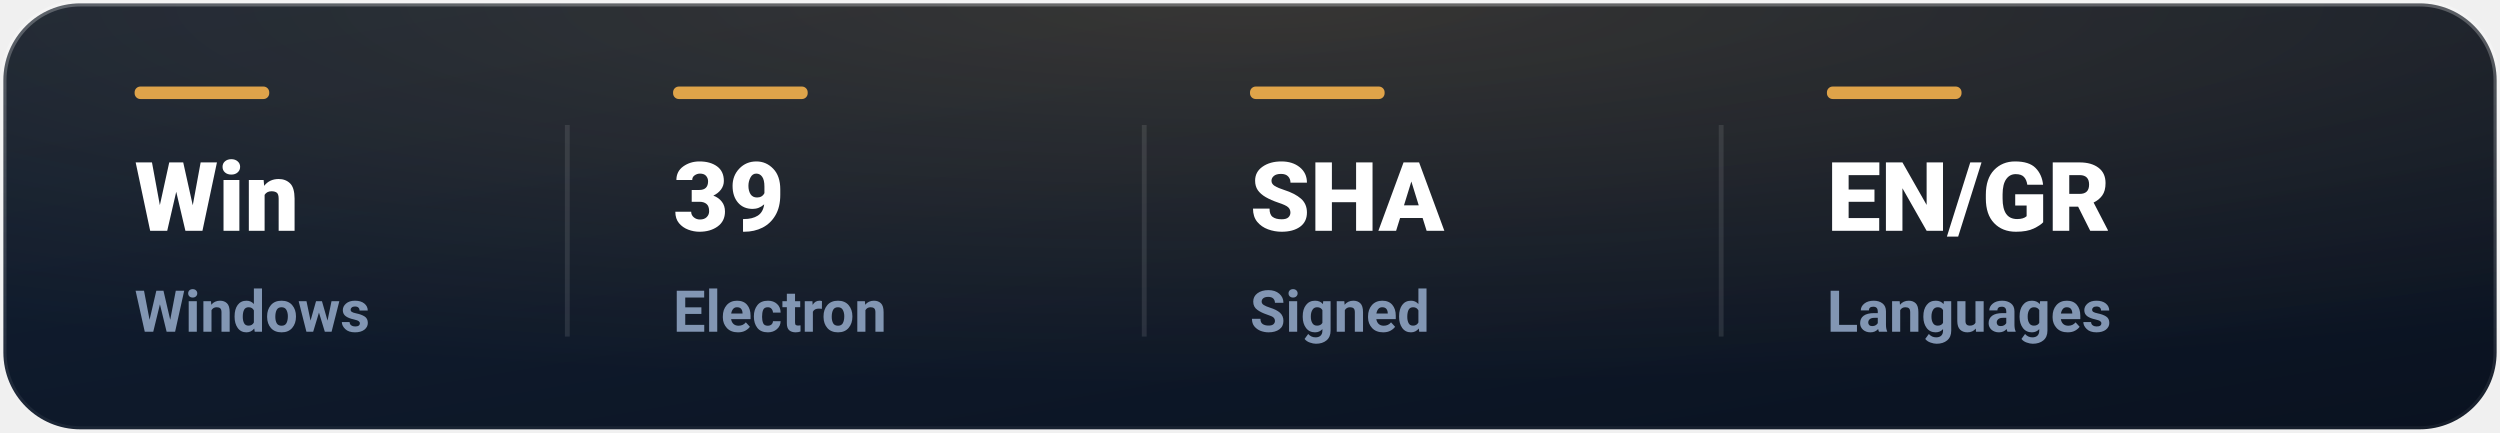
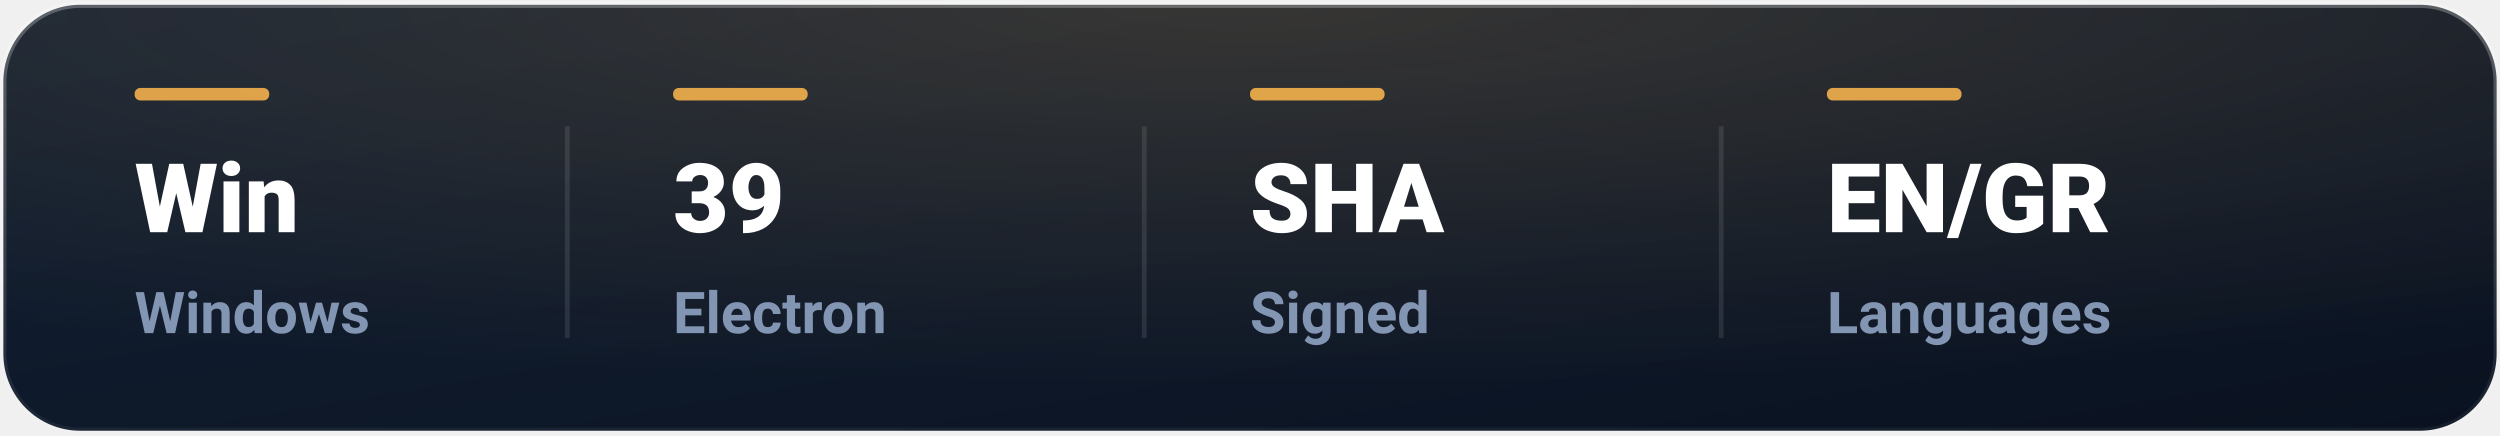
- <svg xmlns="http://www.w3.org/2000/svg" width="520" height="90" viewBox="0 0 520 90" role="img" aria-label="At a glance">
+ <svg xmlns="http://www.w3.org/2000/svg" width="442" height="77" viewBox="0 0 520 90" role="img" aria-label="At a glance">
  <defs>
    <linearGradient id="bg" x1="0" y1="0" x2="1" y2="1">
      <stop offset="0" stop-color="#122034" />
      <stop offset="1" stop-color="#0a1220" />
    </linearGradient>
    <linearGradient id="edge" x1="0" y1="0" x2="0" y2="1">
      <stop offset="0" stop-color="#ffffff" stop-opacity=".26" />
      <stop offset="1" stop-color="#ffffff" stop-opacity=".05" />
    </linearGradient>
    <radialGradient id="w" cx=".5" cy="0" r=".9">
      <stop offset="0" stop-color="#ffb84e" stop-opacity=".16" />
      <stop offset="1" stop-color="#ffb84e" stop-opacity="0" />
    </radialGradient>
  </defs>
  <rect x=".7" y=".7" width="518.6" height="88.6" rx="16" fill="url(#bg)" />
  <rect x=".7" y=".7" width="518.6" height="88.6" rx="16" fill="url(#w)" />
  <rect x=".7" y=".7" width="518.6" height="88.6" rx="16" fill="none" stroke="url(#edge)" stroke-width="1.3" />
  <g font-family="&quot;Segoe UI&quot;,system-ui,-apple-system,Roboto,Helvetica,Arial,sans-serif">
    <rect x="28" y="18" width="28" height="2.6" rx="1.2" fill="#ffb84e" opacity=".85" />
    <text x="28" y="48" font-size="20" font-weight="800" fill="#ffffff">Win</text>
    <text x="28" y="69" font-size="12" font-weight="600" fill="#8296b3">Windows</text>
    <path d="M118 26V70" stroke="#ffffff" stroke-opacity=".10" stroke-width="1" />
    <rect x="140" y="18" width="28" height="2.6" rx="1.2" fill="#ffb84e" opacity=".85" />
    <text x="140" y="48" font-size="20" font-weight="800" fill="#ffffff">39</text>
    <text x="140" y="69" font-size="12" font-weight="600" fill="#8296b3">Electron</text>
    <path d="M238 26V70" stroke="#ffffff" stroke-opacity=".10" stroke-width="1" />
    <rect x="260" y="18" width="28" height="2.6" rx="1.2" fill="#ffb84e" opacity=".85" />
    <text x="260" y="48" font-size="20" font-weight="800" fill="#ffffff">SHA</text>
    <text x="260" y="69" font-size="12" font-weight="600" fill="#8296b3">Signed</text>
    <path d="M358 26V70" stroke="#ffffff" stroke-opacity=".10" stroke-width="1" />
    <rect x="380" y="18" width="28" height="2.6" rx="1.2" fill="#ffb84e" opacity=".85" />
    <text x="380" y="48" font-size="20" font-weight="800" fill="#ffffff">EN/GR</text>
    <text x="380" y="69" font-size="12" font-weight="600" fill="#8296b3">Languages</text>
  </g>
</svg>
